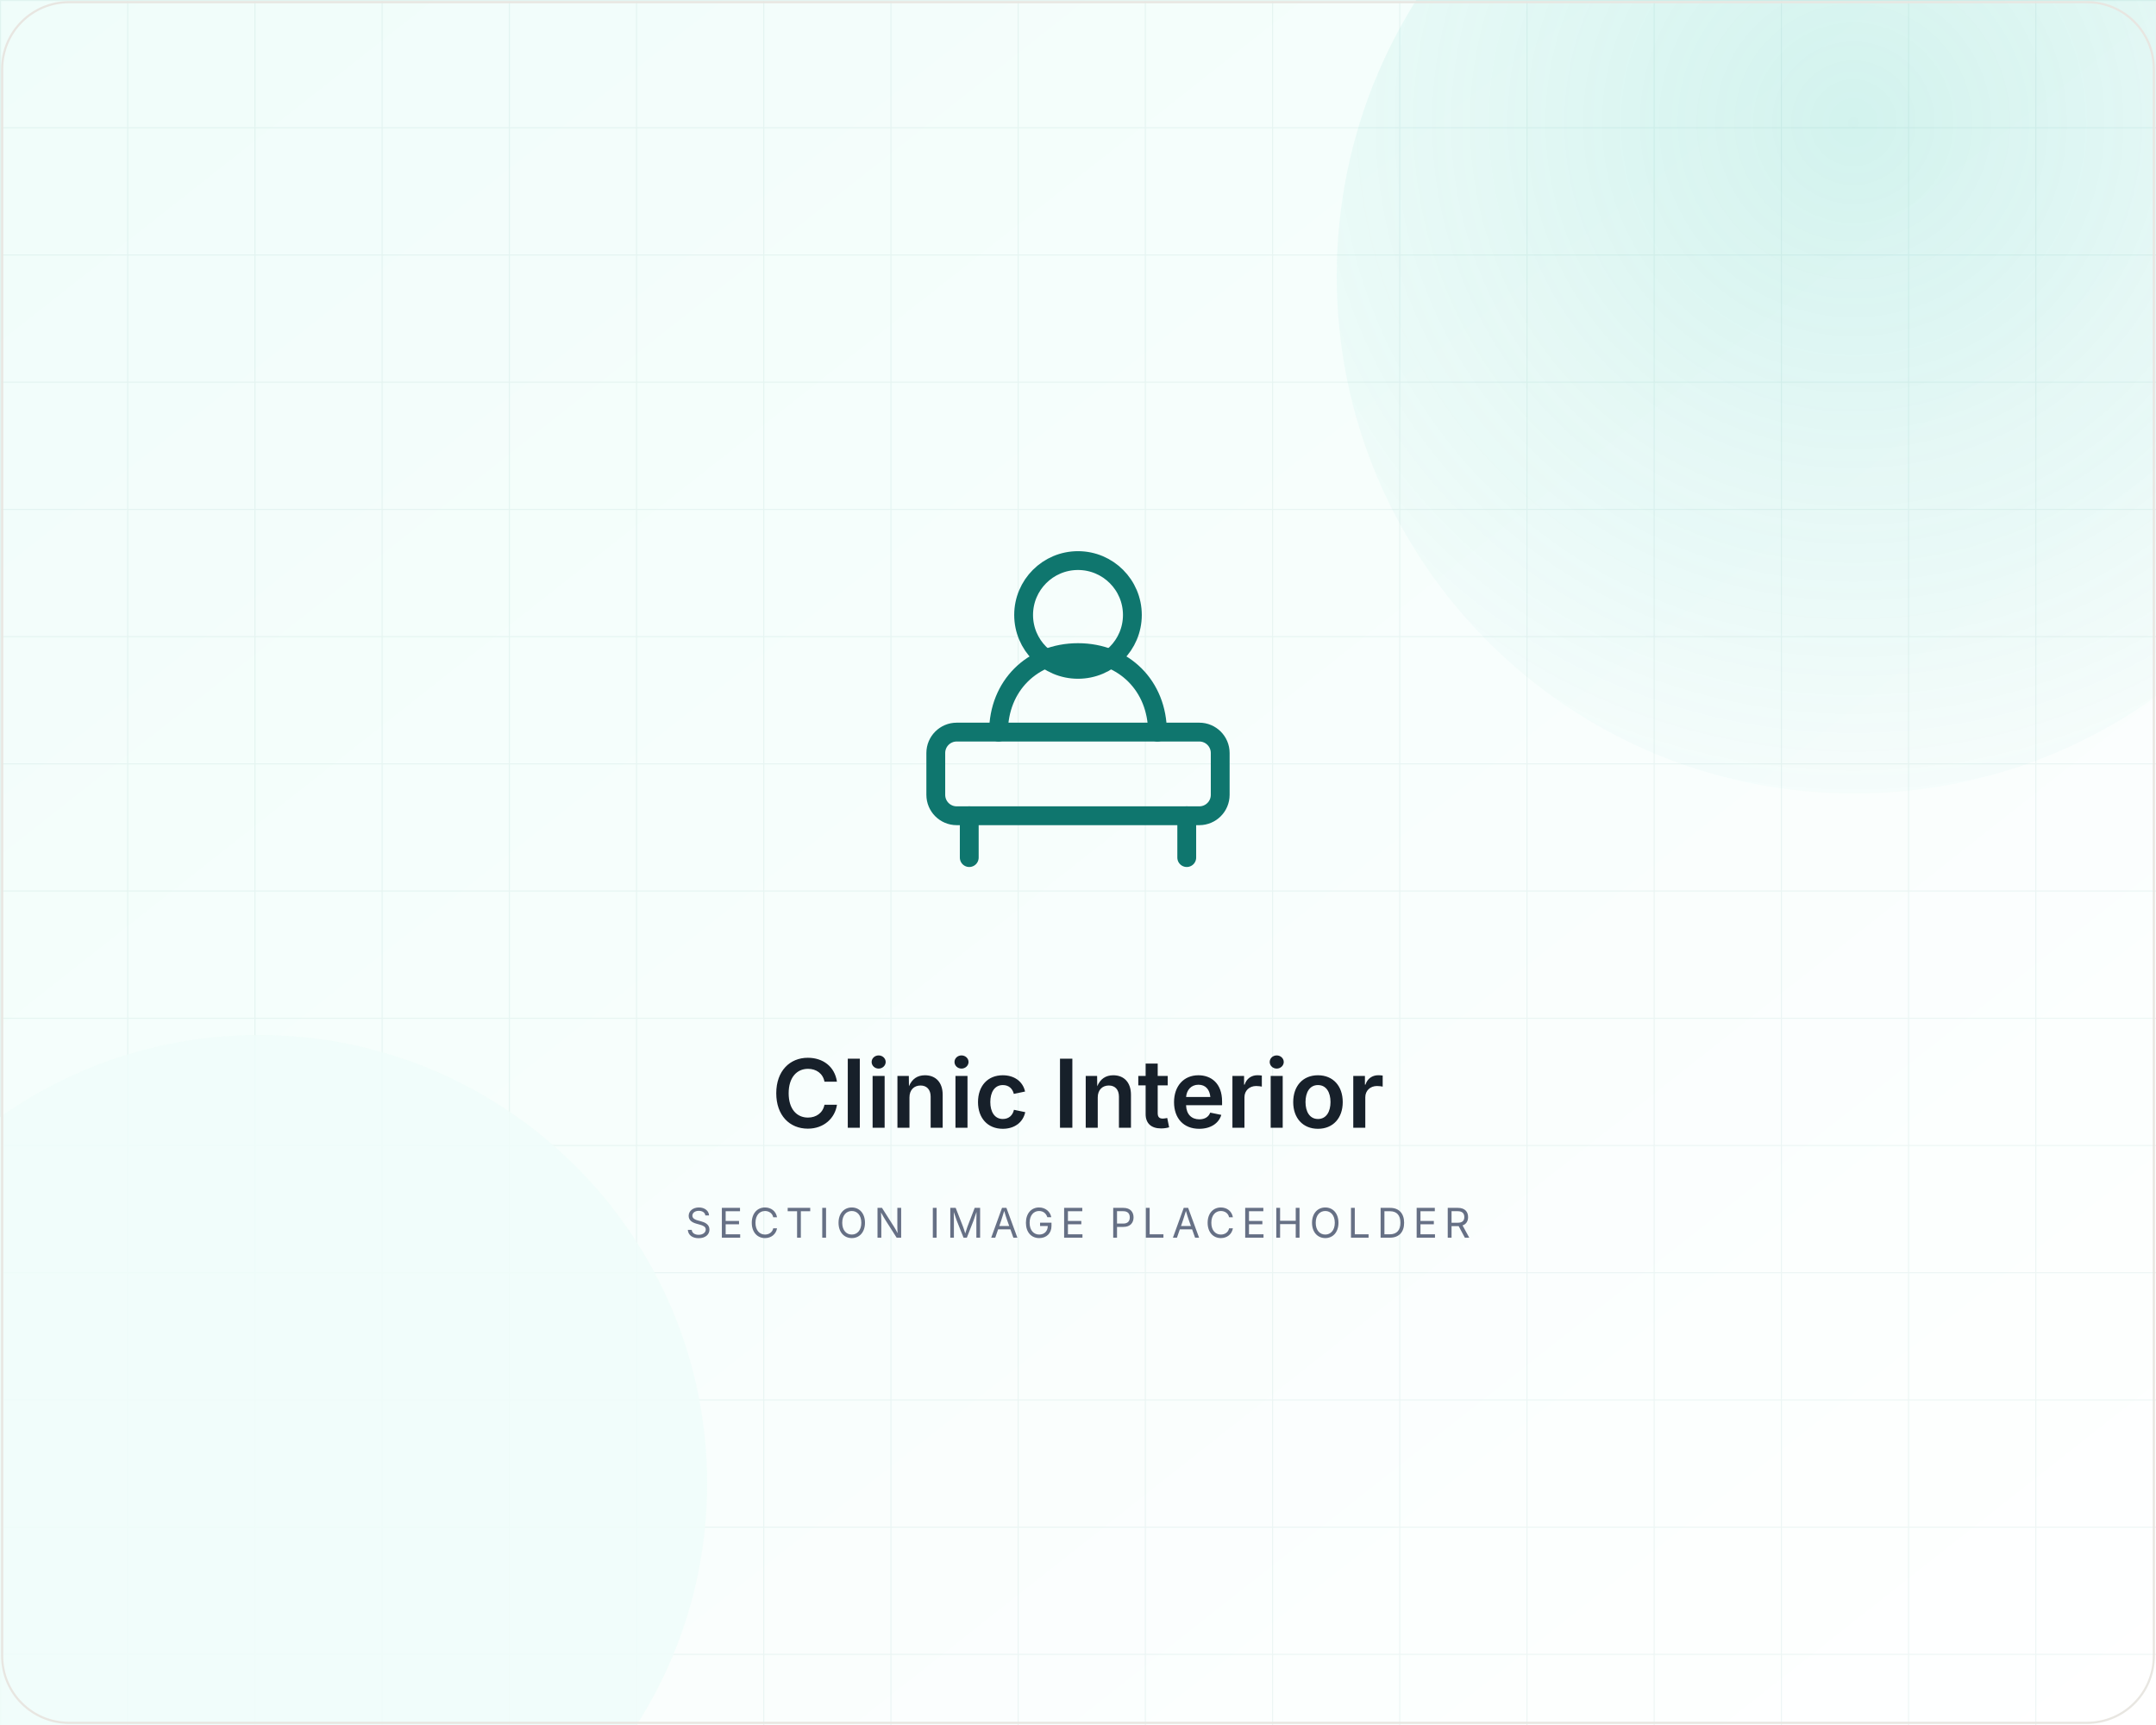
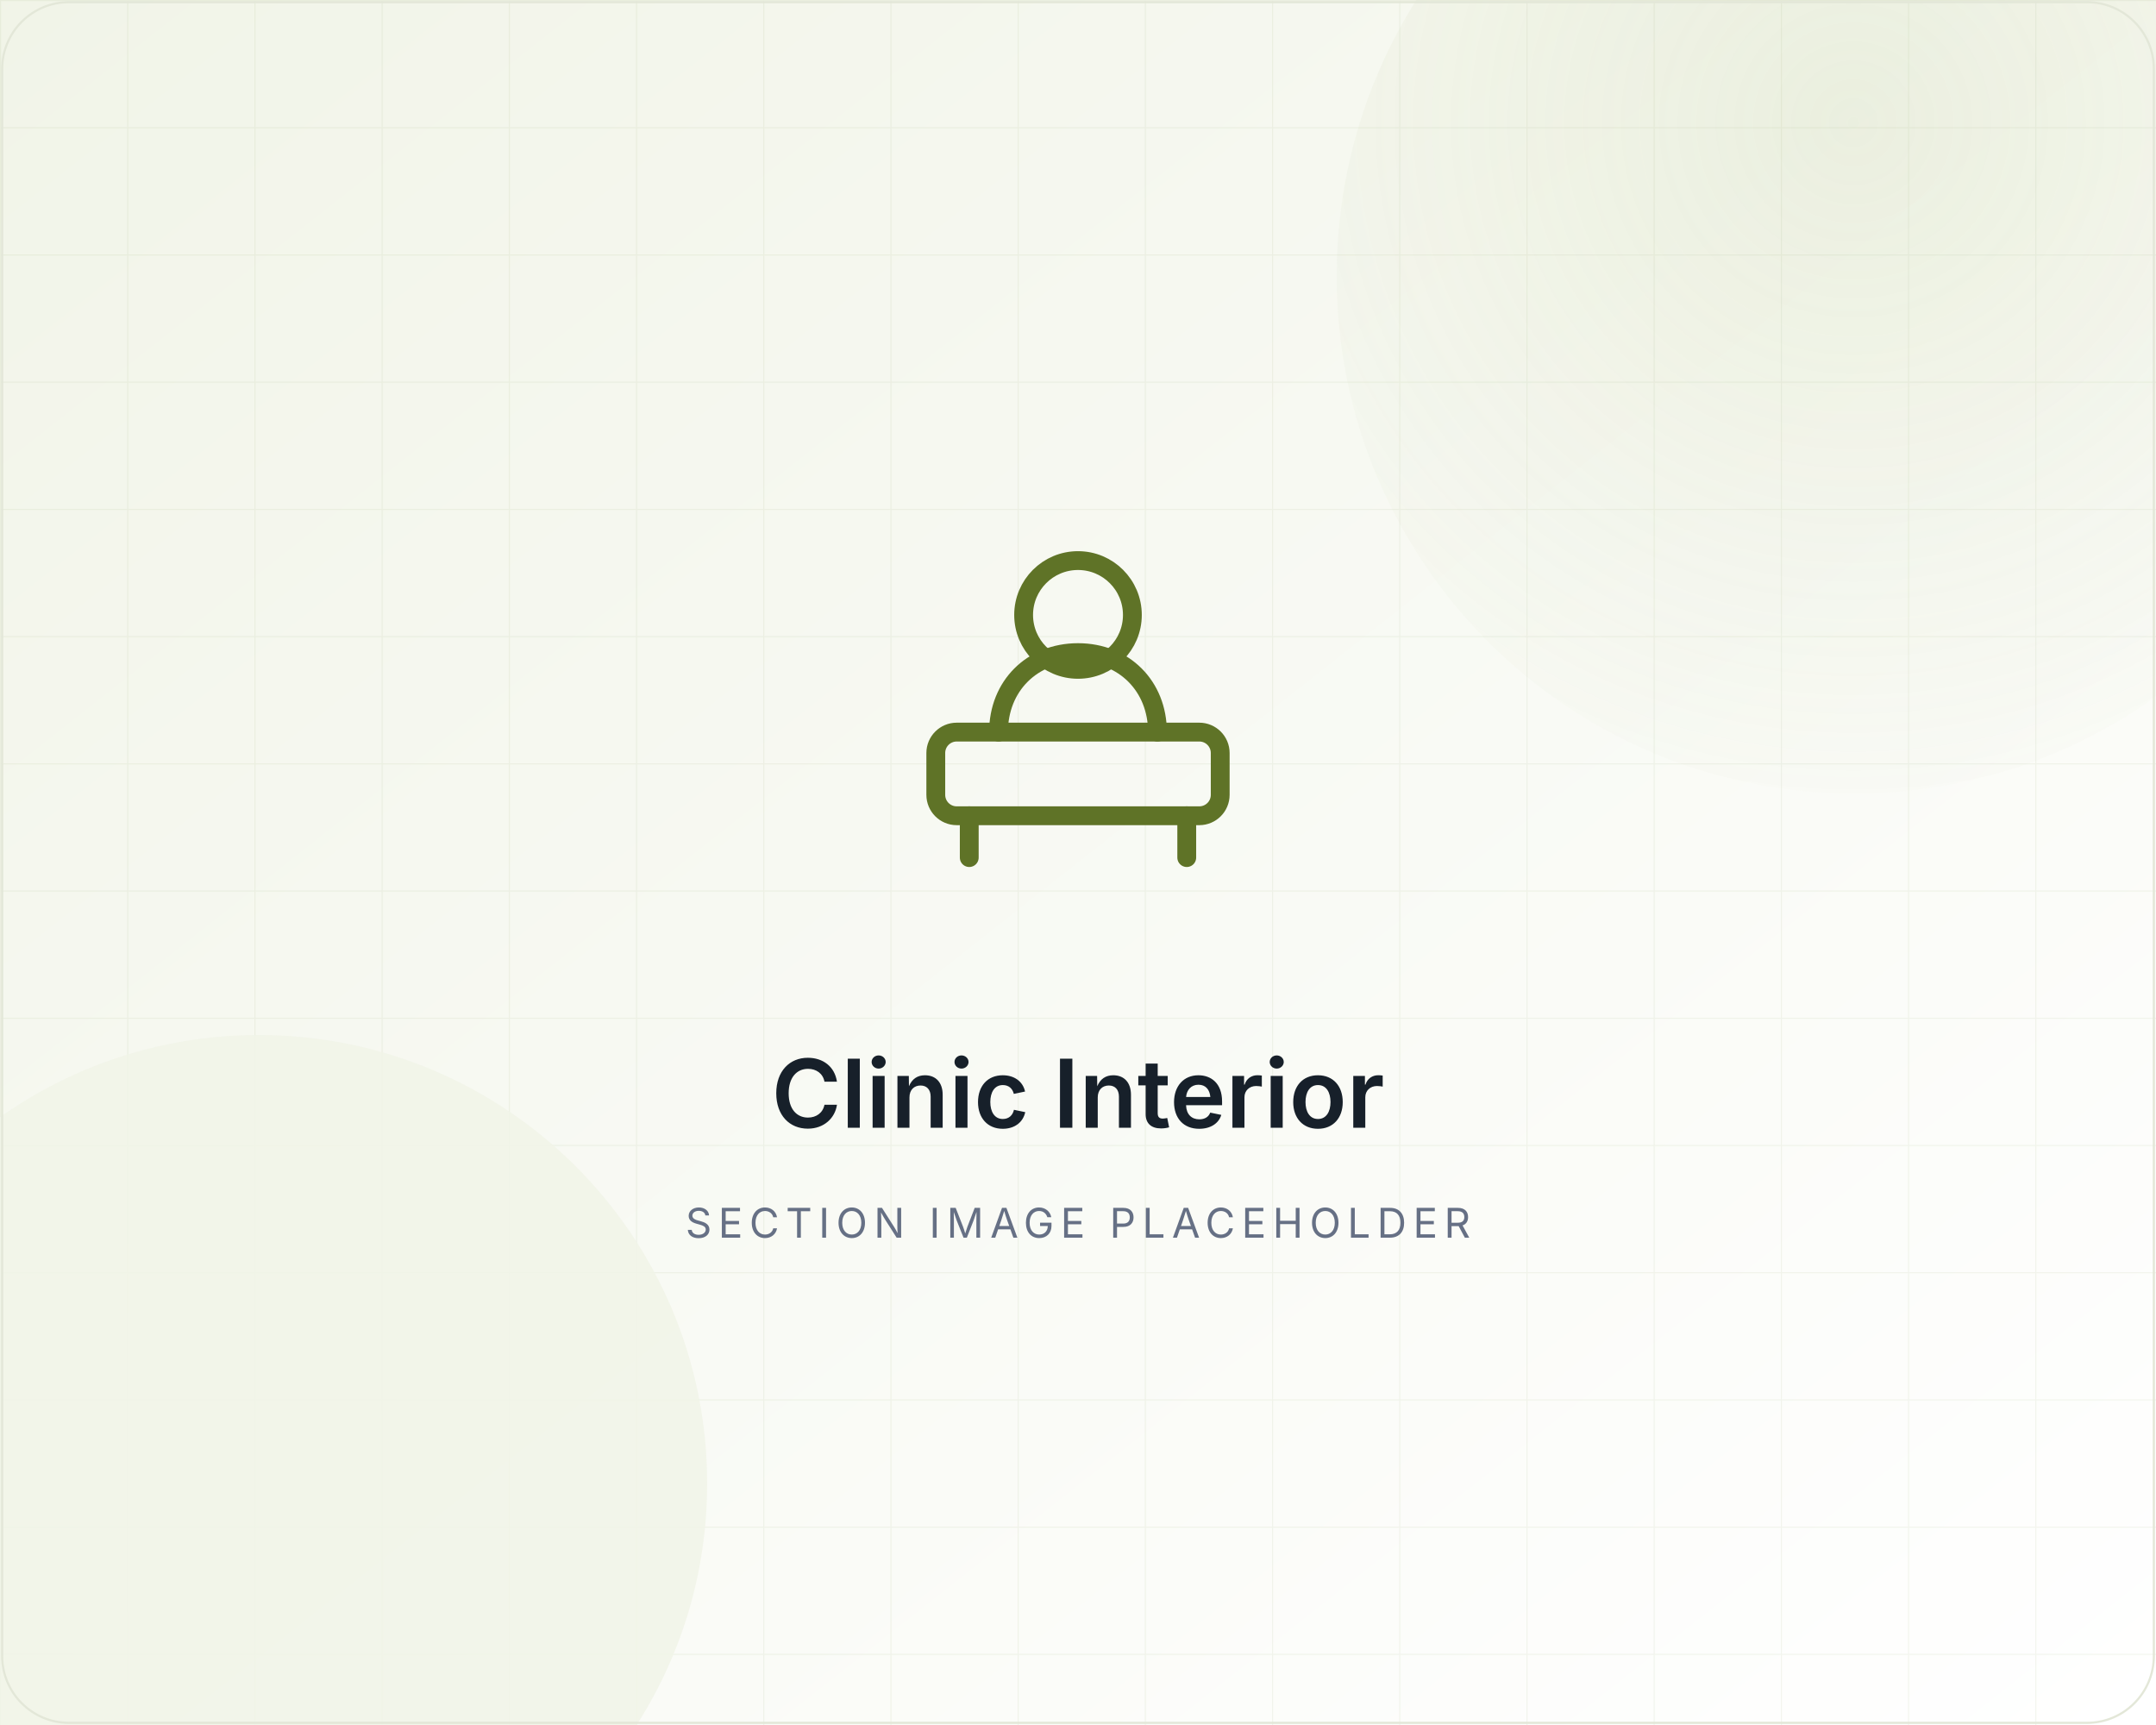
<svg xmlns="http://www.w3.org/2000/svg" width="1000" height="800" viewBox="0 0 1000 800" role="img" aria-label="Clinic Interior — placeholder image">
  <defs>
    <linearGradient id="bg" x1="0" y1="0" x2="1" y2="1">
-       <stop offset="0%" stop-color="#F0FDFA" />
+       <stop offset="0%" stop-color="#F1F4E8" />
      <stop offset="100%" stop-color="#FFFFFF" />
    </linearGradient>
    <radialGradient id="glow" cx="0.5" cy="0.35" r="0.75">
-       <stop offset="0%" stop-color="#14B8A6" stop-opacity="0.16" />
-       <stop offset="100%" stop-color="#14B8A6" stop-opacity="0" />
+       <stop offset="0%" stop-color="#A9BA78" stop-opacity="0.16" />
+       <stop offset="100%" stop-color="#A9BA78" stop-opacity="0" />
    </radialGradient>
    <pattern id="grid" width="59" height="59" patternUnits="userSpaceOnUse">
-       <path d="M59 0H0V59" fill="none" stroke="#0F766E" stroke-opacity="0.07" />
+       <path d="M59 0H0V59" fill="none" stroke="#5F7327" stroke-opacity="0.07" />
    </pattern>
  </defs>
  <rect width="1000" height="800" fill="url(#bg)" />
  <rect width="1000" height="800" fill="url(#grid)" />
  <circle cx="860" cy="128" r="240" fill="url(#glow)" />
-   <circle cx="120" cy="688" r="208" fill="#F0FDFA" opacity="0.85" />
-   <rect x="1" y="1" width="998" height="798" rx="31" fill="none" stroke="#E8E6E1" />
-   <g transform="translate(403, 227) scale(1.94)" fill="none" stroke="#0F766E" stroke-width="4.5" stroke-linecap="round" stroke-linejoin="round">
+   <circle cx="120" cy="688" r="208" fill="#F1F4E8" opacity="0.85" />
+   <rect x="1" y="1" width="998" height="798" rx="31" fill="none" stroke="#E3E7D8" />
+   <g transform="translate(403, 227) scale(1.94)" fill="none" stroke="#5F7327" stroke-width="4.5" stroke-linecap="round" stroke-linejoin="round">
    <circle cx="50" cy="30" r="13" />
    <path d="M31 58c0-11 8-19 19-19s19 8 19 19" />
    <rect x="16" y="58" width="68" height="20" rx="5" />
    <path d="M24 78v10M76 78v10" />
  </g>
  <text x="500" y="523" text-anchor="middle" font-family="ui-sans-serif, system-ui, -apple-system, 'Segoe UI', sans-serif" font-size="44" font-weight="600" fill="#17202A">Clinic Interior</text>
  <text x="500" y="574" text-anchor="middle" font-family="ui-sans-serif, system-ui, -apple-system, 'Segoe UI', sans-serif" font-size="19" letter-spacing="3" fill="#667085">SECTION IMAGE PLACEHOLDER</text>
</svg>
